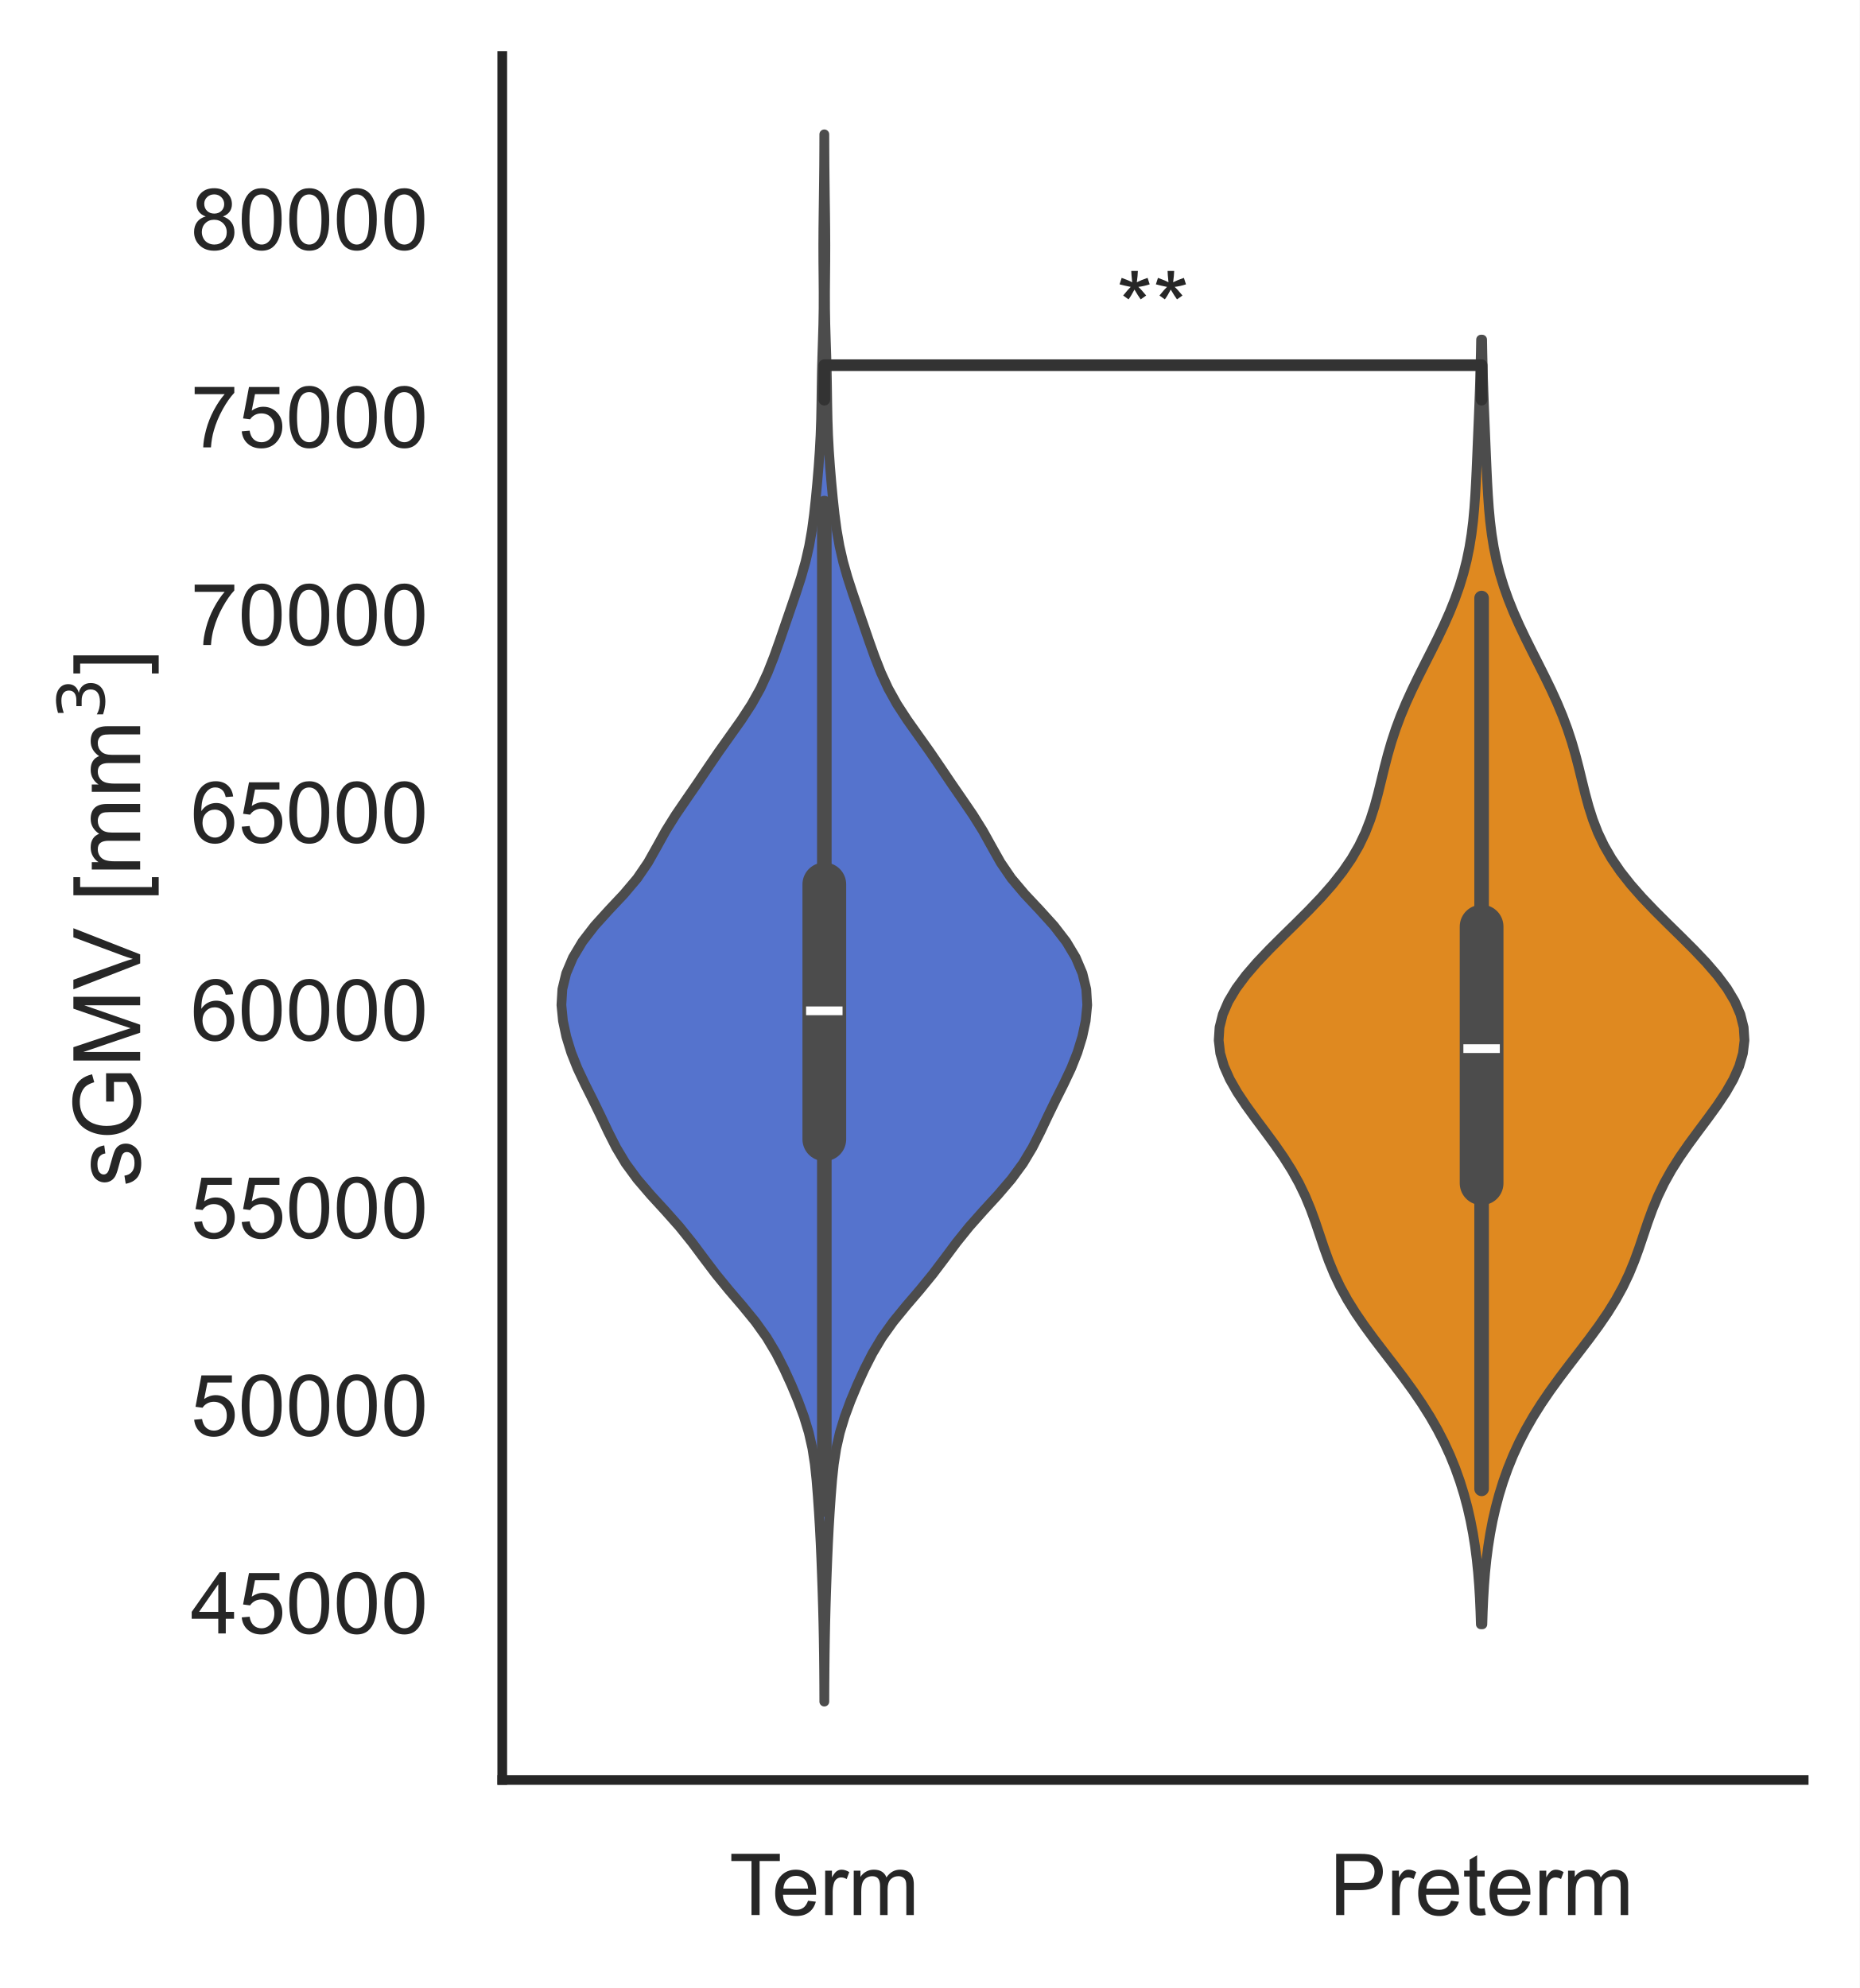
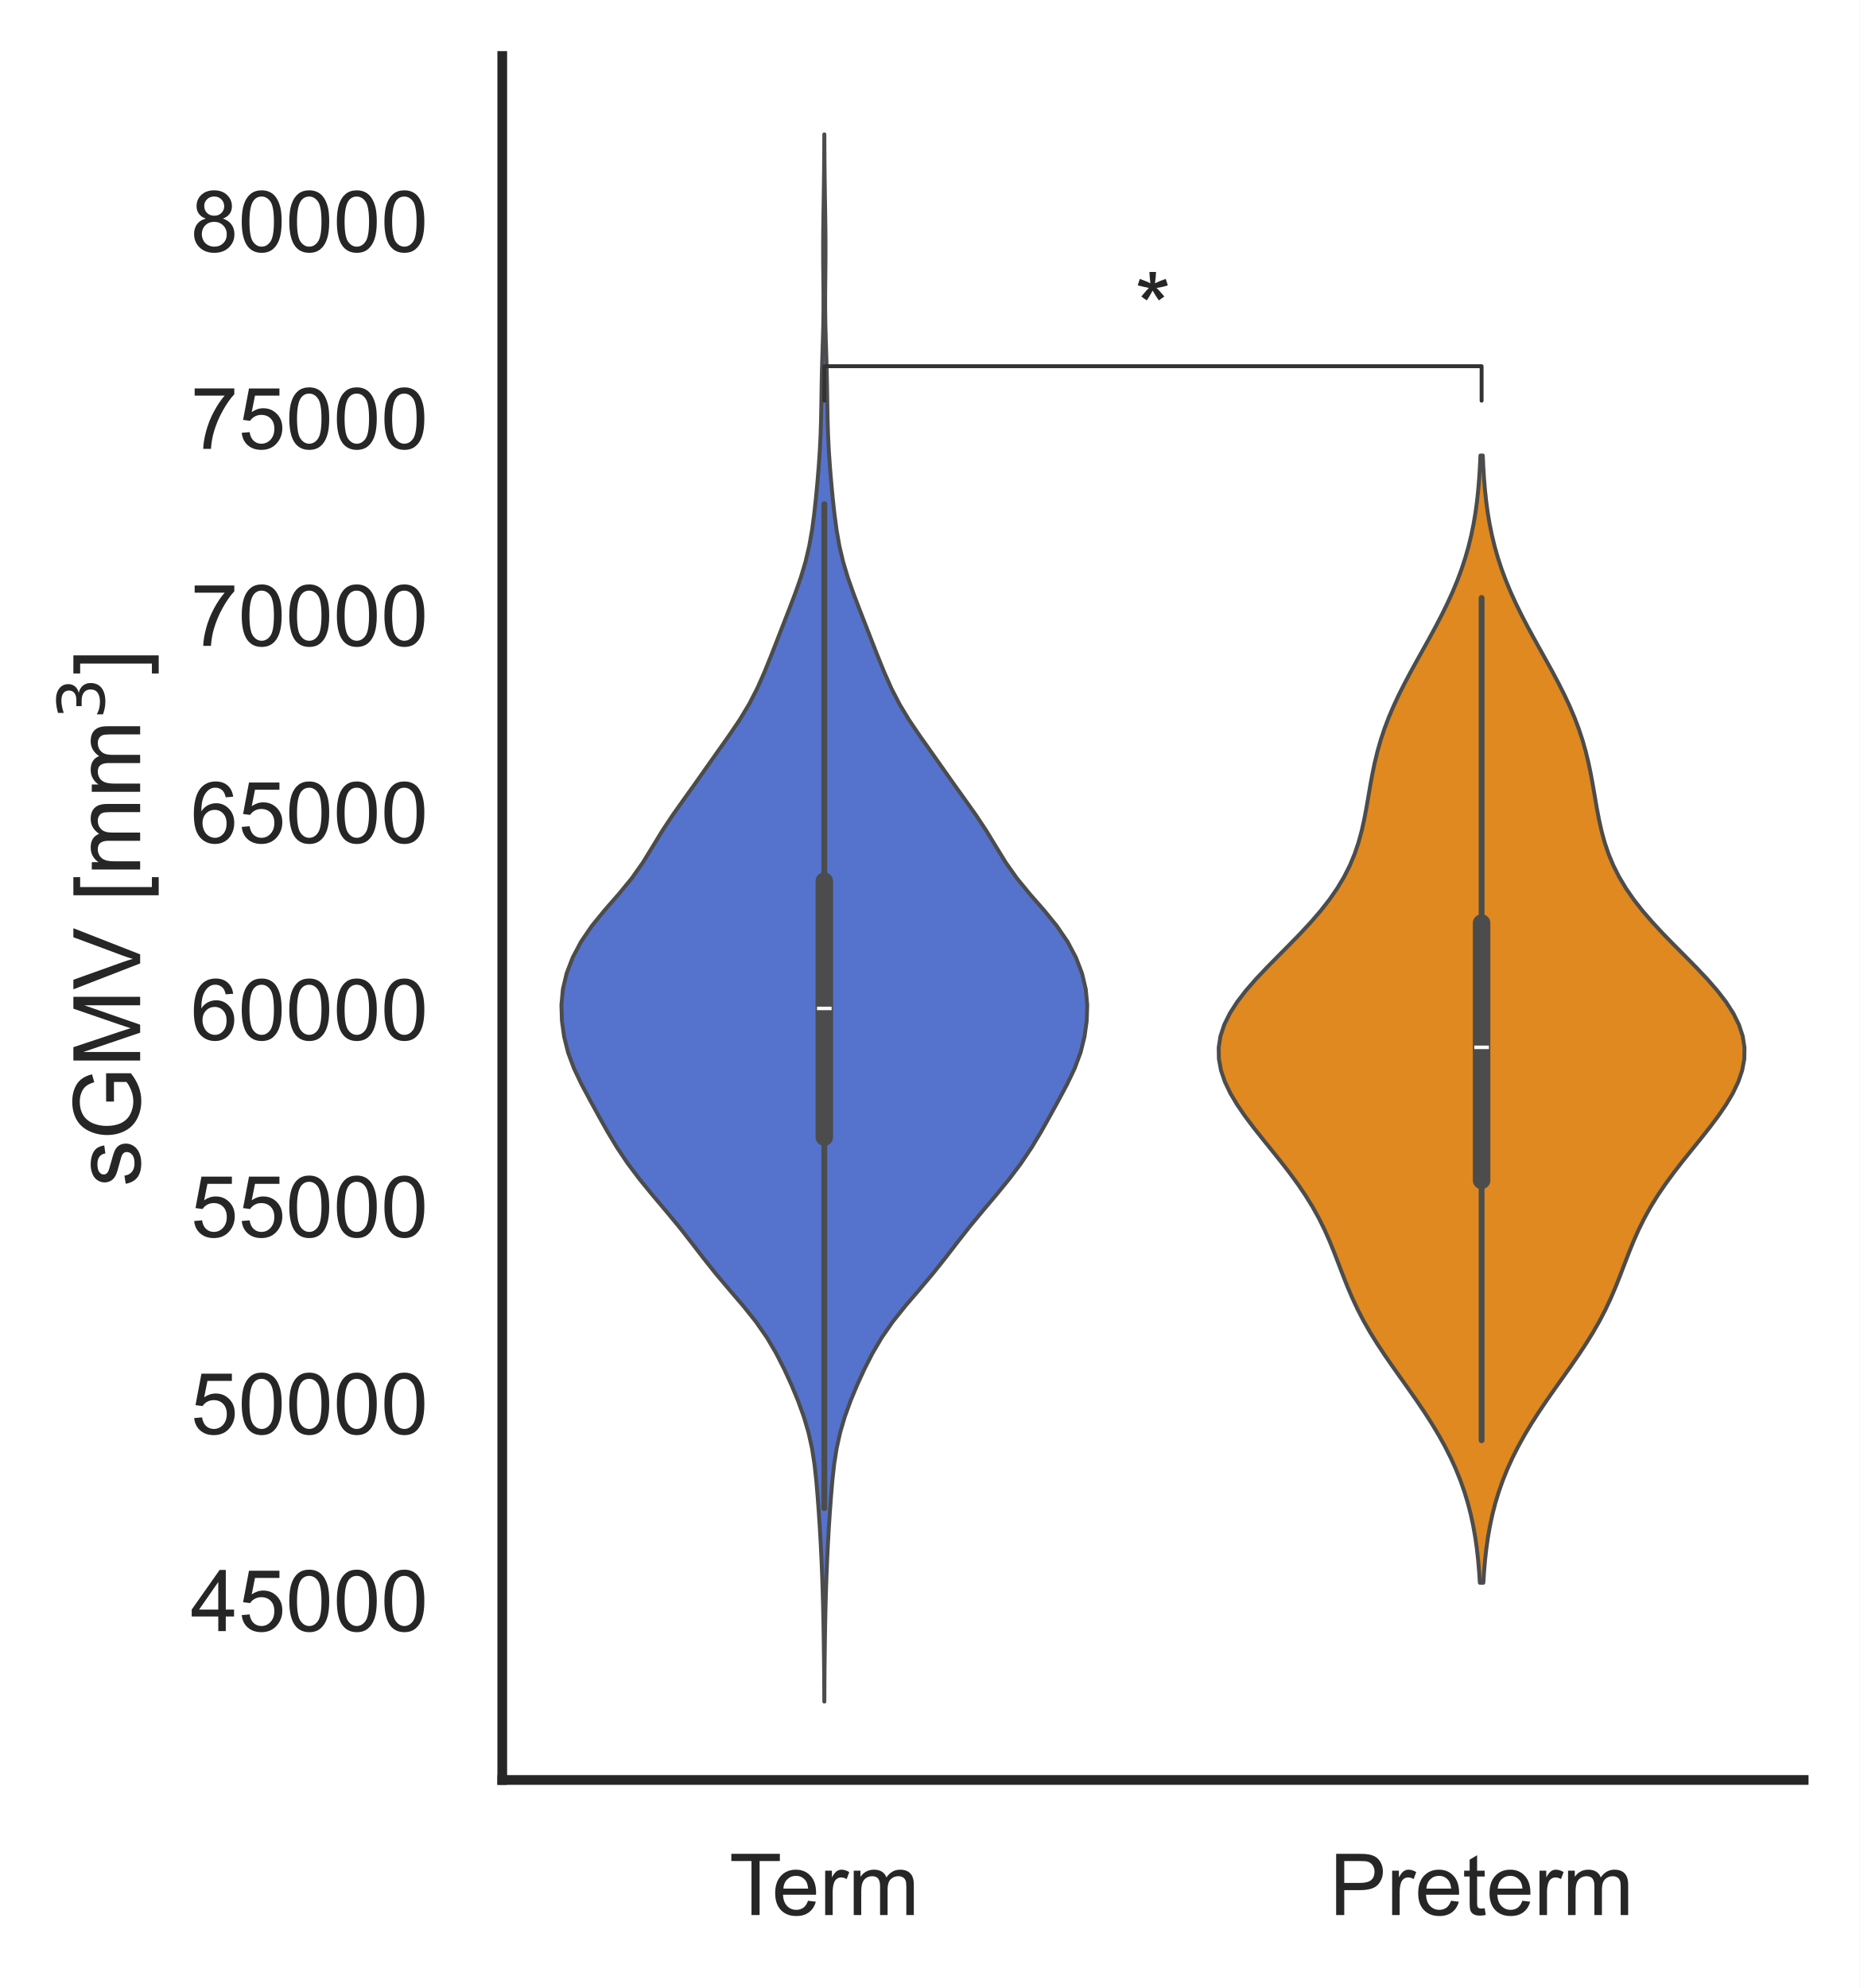
<svg xmlns="http://www.w3.org/2000/svg" xmlns:xlink="http://www.w3.org/1999/xlink" width="239.205pt" height="255.72pt" viewBox="0 0 239.205 255.72" version="1.1">
  <defs>
    <style type="text/css">*{stroke-linejoin: round; stroke-linecap: butt}</style>
  </defs>
  <g id="figure_1">
    <g id="patch_1">
      <path d="M 0 255.72  L 239.205 255.72  L 239.205 0  L 0 0  z " style="fill: #ffffff" />
    </g>
    <g id="axes_1">
      <g id="patch_2">
        <path d="M 64.605 228.96  L 232.005 228.96  L 232.005 7.2  L 64.605 7.2  z " style="fill: #ffffff" />
      </g>
      <g id="matplotlib.axis_1">
        <g id="xtick_1">
          <g id="text_1">
            <g style="fill: #262626" transform="translate(93.81383 246.3336) scale(0.11 -0.11)">
              <defs>
                <path id="ArialMT-54" d="M 1659 0  L 1659 4041  L 150 4041  L 150 4581  L 3781 4581  L 3781 4041  L 2266 4041  L 2266 0  L 1659 0  z " transform="scale(0.015625)" />
                <path id="ArialMT-65" d="M 2694 1069  L 3275 997  Q 3138 488 2766 206  Q 2394 -75 1816 -75  Q 1088 -75 661 373  Q 234 822 234 1631  Q 234 2469 665 2931  Q 1097 3394 1784 3394  Q 2450 3394 2872 2941  Q 3294 2488 3294 1666  Q 3294 1616 3291 1516  L 816 1516  Q 847 969 1125 678  Q 1403 388 1819 388  Q 2128 388 2347 550  Q 2566 713 2694 1069  z M 847 1978  L 2700 1978  Q 2663 2397 2488 2606  Q 2219 2931 1791 2931  Q 1403 2931 1139 2672  Q 875 2413 847 1978  z " transform="scale(0.015625)" />
                <path id="ArialMT-72" d="M 416 0  L 416 3319  L 922 3319  L 922 2816  Q 1116 3169 1280 3281  Q 1444 3394 1641 3394  Q 1925 3394 2219 3213  L 2025 2691  Q 1819 2813 1613 2813  Q 1428 2813 1281 2702  Q 1134 2591 1072 2394  Q 978 2094 978 1738  L 978 0  L 416 0  z " transform="scale(0.015625)" />
                <path id="ArialMT-6d" d="M 422 0  L 422 3319  L 925 3319  L 925 2853  Q 1081 3097 1340 3245  Q 1600 3394 1931 3394  Q 2300 3394 2536 3241  Q 2772 3088 2869 2813  Q 3263 3394 3894 3394  Q 4388 3394 4653 3120  Q 4919 2847 4919 2278  L 4919 0  L 4359 0  L 4359 2091  Q 4359 2428 4304 2576  Q 4250 2725 4106 2815  Q 3963 2906 3769 2906  Q 3419 2906 3187 2673  Q 2956 2441 2956 1928  L 2956 0  L 2394 0  L 2394 2156  Q 2394 2531 2256 2718  Q 2119 2906 1806 2906  Q 1569 2906 1367 2781  Q 1166 2656 1075 2415  Q 984 2175 984 1722  L 984 0  L 422 0  z " transform="scale(0.015625)" />
              </defs>
              <use xlink:href="#ArialMT-54" />
              <use xlink:href="#ArialMT-65" x="49.959" />
              <use xlink:href="#ArialMT-72" x="105.574" />
              <use xlink:href="#ArialMT-6d" x="138.875" />
            </g>
          </g>
        </g>
        <g id="xtick_2">
          <g id="text_2">
            <g style="fill: #262626" transform="translate(171.0202 246.3336) scale(0.11 -0.11)">
              <defs>
                <path id="ArialMT-50" d="M 494 0  L 494 4581  L 2222 4581  Q 2678 4581 2919 4538  Q 3256 4481 3484 4323  Q 3713 4166 3852 3881  Q 3991 3597 3991 3256  Q 3991 2672 3619 2267  Q 3247 1863 2275 1863  L 1100 1863  L 1100 0  L 494 0  z M 1100 2403  L 2284 2403  Q 2872 2403 3119 2622  Q 3366 2841 3366 3238  Q 3366 3525 3220 3729  Q 3075 3934 2838 4000  Q 2684 4041 2272 4041  L 1100 4041  L 1100 2403  z " transform="scale(0.015625)" />
                <path id="ArialMT-74" d="M 1650 503  L 1731 6  Q 1494 -44 1306 -44  Q 1000 -44 831 53  Q 663 150 594 308  Q 525 466 525 972  L 525 2881  L 113 2881  L 113 3319  L 525 3319  L 525 4141  L 1084 4478  L 1084 3319  L 1650 3319  L 1650 2881  L 1084 2881  L 1084 941  Q 1084 700 1114 631  Q 1144 563 1211 522  Q 1278 481 1403 481  Q 1497 481 1650 503  z " transform="scale(0.015625)" />
              </defs>
              <use xlink:href="#ArialMT-50" />
              <use xlink:href="#ArialMT-72" x="66.699" />
              <use xlink:href="#ArialMT-65" x="100" />
              <use xlink:href="#ArialMT-74" x="155.615" />
              <use xlink:href="#ArialMT-65" x="183.398" />
              <use xlink:href="#ArialMT-72" x="239.014" />
              <use xlink:href="#ArialMT-6d" x="272.314" />
            </g>
          </g>
        </g>
      </g>
      <g id="matplotlib.axis_2">
        <g id="ytick_1">
          <g id="text_3">
-             <g style="fill: #262626" transform="translate(24.52 210.1099) scale(0.11 -0.11)">
+             <g style="fill: #262626" transform="translate(24.52 209.8156) scale(0.11 -0.11)">
              <defs>
                <path id="ArialMT-34" d="M 2069 0  L 2069 1097  L 81 1097  L 81 1613  L 2172 4581  L 2631 4581  L 2631 1613  L 3250 1613  L 3250 1097  L 2631 1097  L 2631 0  L 2069 0  z M 2069 1613  L 2069 3678  L 634 1613  L 2069 1613  z " transform="scale(0.015625)" />
                <path id="ArialMT-35" d="M 266 1200  L 856 1250  Q 922 819 1161 601  Q 1400 384 1738 384  Q 2144 384 2425 690  Q 2706 997 2706 1503  Q 2706 1984 2436 2262  Q 2166 2541 1728 2541  Q 1456 2541 1237 2417  Q 1019 2294 894 2097  L 366 2166  L 809 4519  L 3088 4519  L 3088 3981  L 1259 3981  L 1013 2750  Q 1425 3038 1878 3038  Q 2478 3038 2890 2622  Q 3303 2206 3303 1553  Q 3303 931 2941 478  Q 2500 -78 1738 -78  Q 1113 -78 717 272  Q 322 622 266 1200  z " transform="scale(0.015625)" />
                <path id="ArialMT-30" d="M 266 2259  Q 266 3072 433 3567  Q 600 4063 929 4331  Q 1259 4600 1759 4600  Q 2128 4600 2406 4451  Q 2684 4303 2865 4023  Q 3047 3744 3150 3342  Q 3253 2941 3253 2259  Q 3253 1453 3087 958  Q 2922 463 2592 192  Q 2263 -78 1759 -78  Q 1097 -78 719 397  Q 266 969 266 2259  z M 844 2259  Q 844 1131 1108 757  Q 1372 384 1759 384  Q 2147 384 2411 759  Q 2675 1134 2675 2259  Q 2675 3391 2411 3762  Q 2147 4134 1753 4134  Q 1366 4134 1134 3806  Q 844 3388 844 2259  z " transform="scale(0.015625)" />
              </defs>
              <use xlink:href="#ArialMT-34" />
              <use xlink:href="#ArialMT-35" x="55.615" />
              <use xlink:href="#ArialMT-30" x="111.23" />
              <use xlink:href="#ArialMT-30" x="166.846" />
              <use xlink:href="#ArialMT-30" x="222.461" />
            </g>
          </g>
        </g>
        <g id="ytick_2">
          <g id="text_4">
-             <g style="fill: #262626" transform="translate(24.52 184.6823) scale(0.11 -0.11)">
+             <g style="fill: #262626" transform="translate(24.52 184.4688) scale(0.11 -0.11)">
              <use xlink:href="#ArialMT-35" />
              <use xlink:href="#ArialMT-30" x="55.615" />
              <use xlink:href="#ArialMT-30" x="111.23" />
              <use xlink:href="#ArialMT-30" x="166.846" />
              <use xlink:href="#ArialMT-30" x="222.461" />
            </g>
          </g>
        </g>
        <g id="ytick_3">
          <g id="text_5">
-             <g style="fill: #262626" transform="translate(24.52 159.2547) scale(0.11 -0.11)">
+             <g style="fill: #262626" transform="translate(24.52 159.1219) scale(0.11 -0.11)">
              <use xlink:href="#ArialMT-35" />
              <use xlink:href="#ArialMT-35" x="55.615" />
              <use xlink:href="#ArialMT-30" x="111.23" />
              <use xlink:href="#ArialMT-30" x="166.846" />
              <use xlink:href="#ArialMT-30" x="222.461" />
            </g>
          </g>
        </g>
        <g id="ytick_4">
          <g id="text_6">
-             <g style="fill: #262626" transform="translate(24.52 133.8271) scale(0.11 -0.11)">
+             <g style="fill: #262626" transform="translate(24.52 133.7751) scale(0.11 -0.11)">
              <defs>
                <path id="ArialMT-36" d="M 3184 3459  L 2625 3416  Q 2550 3747 2413 3897  Q 2184 4138 1850 4138  Q 1581 4138 1378 3988  Q 1113 3794 959 3422  Q 806 3050 800 2363  Q 1003 2672 1297 2822  Q 1591 2972 1913 2972  Q 2475 2972 2870 2558  Q 3266 2144 3266 1488  Q 3266 1056 3080 686  Q 2894 316 2569 119  Q 2244 -78 1831 -78  Q 1128 -78 684 439  Q 241 956 241 2144  Q 241 3472 731 4075  Q 1159 4600 1884 4600  Q 2425 4600 2770 4297  Q 3116 3994 3184 3459  z M 888 1484  Q 888 1194 1011 928  Q 1134 663 1356 523  Q 1578 384 1822 384  Q 2178 384 2434 671  Q 2691 959 2691 1453  Q 2691 1928 2437 2201  Q 2184 2475 1800 2475  Q 1419 2475 1153 2201  Q 888 1928 888 1484  z " transform="scale(0.015625)" />
              </defs>
              <use xlink:href="#ArialMT-36" />
              <use xlink:href="#ArialMT-30" x="55.615" />
              <use xlink:href="#ArialMT-30" x="111.23" />
              <use xlink:href="#ArialMT-30" x="166.846" />
              <use xlink:href="#ArialMT-30" x="222.461" />
            </g>
          </g>
        </g>
        <g id="ytick_5">
          <g id="text_7">
-             <g style="fill: #262626" transform="translate(24.52 108.3995) scale(0.11 -0.11)">
+             <g style="fill: #262626" transform="translate(24.52 108.4283) scale(0.11 -0.11)">
              <use xlink:href="#ArialMT-36" />
              <use xlink:href="#ArialMT-35" x="55.615" />
              <use xlink:href="#ArialMT-30" x="111.23" />
              <use xlink:href="#ArialMT-30" x="166.846" />
              <use xlink:href="#ArialMT-30" x="222.461" />
            </g>
          </g>
        </g>
        <g id="ytick_6">
          <g id="text_8">
-             <g style="fill: #262626" transform="translate(24.52 82.97186) scale(0.11 -0.11)">
+             <g style="fill: #262626" transform="translate(24.52 83.08143) scale(0.11 -0.11)">
              <defs>
                <path id="ArialMT-37" d="M 303 3981  L 303 4522  L 3269 4522  L 3269 4084  Q 2831 3619 2401 2847  Q 1972 2075 1738 1259  Q 1569 684 1522 0  L 944 0  Q 953 541 1156 1306  Q 1359 2072 1739 2783  Q 2119 3494 2547 3981  L 303 3981  z " transform="scale(0.015625)" />
              </defs>
              <use xlink:href="#ArialMT-37" />
              <use xlink:href="#ArialMT-30" x="55.615" />
              <use xlink:href="#ArialMT-30" x="111.23" />
              <use xlink:href="#ArialMT-30" x="166.846" />
              <use xlink:href="#ArialMT-30" x="222.461" />
            </g>
          </g>
        </g>
        <g id="ytick_7">
          <g id="text_9">
-             <g style="fill: #262626" transform="translate(24.52 57.54425) scale(0.11 -0.11)">
+             <g style="fill: #262626" transform="translate(24.52 57.7346) scale(0.11 -0.11)">
              <use xlink:href="#ArialMT-37" />
              <use xlink:href="#ArialMT-35" x="55.615" />
              <use xlink:href="#ArialMT-30" x="111.23" />
              <use xlink:href="#ArialMT-30" x="166.846" />
              <use xlink:href="#ArialMT-30" x="222.461" />
            </g>
          </g>
        </g>
        <g id="ytick_8">
          <g id="text_10">
-             <g style="fill: #262626" transform="translate(24.52 32.11663) scale(0.11 -0.11)">
+             <g style="fill: #262626" transform="translate(24.52 32.38776) scale(0.11 -0.11)">
              <defs>
                <path id="ArialMT-38" d="M 1131 2484  Q 781 2613 612 2850  Q 444 3088 444 3419  Q 444 3919 803 4259  Q 1163 4600 1759 4600  Q 2359 4600 2725 4251  Q 3091 3903 3091 3403  Q 3091 3084 2923 2848  Q 2756 2613 2416 2484  Q 2838 2347 3058 2040  Q 3278 1734 3278 1309  Q 3278 722 2862 322  Q 2447 -78 1769 -78  Q 1091 -78 675 323  Q 259 725 259 1325  Q 259 1772 486 2073  Q 713 2375 1131 2484  z M 1019 3438  Q 1019 3113 1228 2906  Q 1438 2700 1772 2700  Q 2097 2700 2305 2904  Q 2513 3109 2513 3406  Q 2513 3716 2298 3927  Q 2084 4138 1766 4138  Q 1444 4138 1231 3931  Q 1019 3725 1019 3438  z M 838 1322  Q 838 1081 952 856  Q 1066 631 1291 507  Q 1516 384 1775 384  Q 2178 384 2440 643  Q 2703 903 2703 1303  Q 2703 1709 2433 1975  Q 2163 2241 1756 2241  Q 1359 2241 1098 1978  Q 838 1716 838 1322  z " transform="scale(0.015625)" />
              </defs>
              <use xlink:href="#ArialMT-38" />
              <use xlink:href="#ArialMT-30" x="55.615" />
              <use xlink:href="#ArialMT-30" x="111.23" />
              <use xlink:href="#ArialMT-30" x="166.846" />
              <use xlink:href="#ArialMT-30" x="222.461" />
            </g>
          </g>
        </g>
        <g id="text_11">
          <g style="fill: #262626" transform="translate(18.12 152.64) rotate(-90) scale(0.12 -0.12)">
            <defs>
              <path id="ArialMT-73" d="M 197 991  L 753 1078  Q 800 744 1014 566  Q 1228 388 1613 388  Q 2000 388 2187 545  Q 2375 703 2375 916  Q 2375 1106 2209 1216  Q 2094 1291 1634 1406  Q 1016 1563 777 1677  Q 538 1791 414 1992  Q 291 2194 291 2438  Q 291 2659 392 2848  Q 494 3038 669 3163  Q 800 3259 1026 3326  Q 1253 3394 1513 3394  Q 1903 3394 2198 3281  Q 2494 3169 2634 2976  Q 2775 2784 2828 2463  L 2278 2388  Q 2241 2644 2061 2787  Q 1881 2931 1553 2931  Q 1166 2931 1000 2803  Q 834 2675 834 2503  Q 834 2394 903 2306  Q 972 2216 1119 2156  Q 1203 2125 1616 2013  Q 2213 1853 2448 1751  Q 2684 1650 2818 1456  Q 2953 1263 2953 975  Q 2953 694 2789 445  Q 2625 197 2315 61  Q 2006 -75 1616 -75  Q 969 -75 630 194  Q 291 463 197 991  z " transform="scale(0.015625)" />
              <path id="ArialMT-47" d="M 2638 1797  L 2638 2334  L 4578 2338  L 4578 638  Q 4131 281 3656 101  Q 3181 -78 2681 -78  Q 2006 -78 1454 211  Q 903 500 622 1047  Q 341 1594 341 2269  Q 341 2938 620 3517  Q 900 4097 1425 4378  Q 1950 4659 2634 4659  Q 3131 4659 3532 4498  Q 3934 4338 4162 4050  Q 4391 3763 4509 3300  L 3963 3150  Q 3859 3500 3706 3700  Q 3553 3900 3268 4020  Q 2984 4141 2638 4141  Q 2222 4141 1919 4014  Q 1616 3888 1430 3681  Q 1244 3475 1141 3228  Q 966 2803 966 2306  Q 966 1694 1177 1281  Q 1388 869 1791 669  Q 2194 469 2647 469  Q 3041 469 3416 620  Q 3791 772 3984 944  L 3984 1797  L 2638 1797  z " transform="scale(0.015625)" />
              <path id="ArialMT-4d" d="M 475 0  L 475 4581  L 1388 4581  L 2472 1338  Q 2622 884 2691 659  Q 2769 909 2934 1394  L 4031 4581  L 4847 4581  L 4847 0  L 4263 0  L 4263 3834  L 2931 0  L 2384 0  L 1059 3900  L 1059 0  L 475 0  z " transform="scale(0.015625)" />
              <path id="ArialMT-56" d="M 1803 0  L 28 4581  L 684 4581  L 1875 1253  Q 2019 853 2116 503  Q 2222 878 2363 1253  L 3600 4581  L 4219 4581  L 2425 0  L 1803 0  z " transform="scale(0.015625)" />
              <path id="ArialMT-20" transform="scale(0.015625)" />
              <path id="ArialMT-5b" d="M 434 -1272  L 434 4581  L 1675 4581  L 1675 4116  L 997 4116  L 997 -806  L 1675 -806  L 1675 -1272  L 434 -1272  z " transform="scale(0.015625)" />
              <path id="DejaVuSans-33" d="M 2597 2516  Q 3050 2419 3304 2112  Q 3559 1806 3559 1356  Q 3559 666 3084 287  Q 2609 -91 1734 -91  Q 1441 -91 1130 -33  Q 819 25 488 141  L 488 750  Q 750 597 1062 519  Q 1375 441 1716 441  Q 2309 441 2620 675  Q 2931 909 2931 1356  Q 2931 1769 2642 2001  Q 2353 2234 1838 2234  L 1294 2234  L 1294 2753  L 1863 2753  Q 2328 2753 2575 2939  Q 2822 3125 2822 3475  Q 2822 3834 2567 4026  Q 2313 4219 1838 4219  Q 1578 4219 1281 4162  Q 984 4106 628 3988  L 628 4550  Q 988 4650 1302 4700  Q 1616 4750 1894 4750  Q 2613 4750 3031 4423  Q 3450 4097 3450 3541  Q 3450 3153 3228 2886  Q 3006 2619 2597 2516  z " transform="scale(0.015625)" />
              <path id="ArialMT-5d" d="M 1363 -1272  L 122 -1272  L 122 -806  L 800 -806  L 800 4116  L 122 4116  L 122 4581  L 1363 4581  L 1363 -1272  z " transform="scale(0.015625)" />
            </defs>
            <use xlink:href="#ArialMT-73" transform="translate(0 0.765625)" />
            <use xlink:href="#ArialMT-47" transform="translate(50 0.765625)" />
            <use xlink:href="#ArialMT-4d" transform="translate(127.7832 0.765625)" />
            <use xlink:href="#ArialMT-56" transform="translate(211.084 0.765625)" />
            <use xlink:href="#ArialMT-20" transform="translate(277.7832 0.765625)" />
            <use xlink:href="#ArialMT-5b" transform="translate(305.5664 0.765625)" />
            <use xlink:href="#ArialMT-6d" transform="translate(333.3496 0.765625)" />
            <use xlink:href="#ArialMT-6d" transform="translate(416.6504 0.765625)" />
            <use xlink:href="#DejaVuSans-33" transform="translate(500.9082 39.04688) scale(0.7)" />
            <use xlink:href="#ArialMT-5d" transform="translate(548.1787 0.765625)" />
          </g>
        </g>
      </g>
      <g id="PolyCollection_1">
        <defs>
-           <path id="m0c4885c5ec" d="M 106.038 -36.84  L 106.027 -36.84  L 106.02 -38.876  L 106.005 -40.913  L 105.983 -42.949  L 105.952 -44.985  L 105.911 -47.022  L 105.858 -49.058  L 105.795 -51.094  L 105.723 -53.131  L 105.645 -55.167  L 105.556 -57.203  L 105.451 -59.24  L 105.327 -61.276  L 105.187 -63.313  L 105.024 -65.349  L 104.808 -67.385  L 104.491 -69.422  L 104.029 -71.458  L 103.409 -73.494  L 102.655 -75.531  L 101.805 -77.567  L 100.875 -79.603  L 99.837 -81.64  L 98.62 -83.676  L 97.164 -85.713  L 95.498 -87.749  L 93.754 -89.785  L 92.089 -91.822  L 90.548 -93.858  L 89.029 -95.894  L 87.389 -97.931  L 85.581 -99.967  L 83.714 -102.003  L 81.969 -104.04  L 80.476 -106.076  L 79.255 -108.113  L 78.224 -110.149  L 77.262 -112.185  L 76.27 -114.222  L 75.248 -116.258  L 74.285 -118.294  L 73.475 -120.331  L 72.849 -122.367  L 72.413 -124.403  L 72.214 -126.44  L 72.336 -128.476  L 72.83 -130.513  L 73.692 -132.549  L 74.912 -134.585  L 76.482 -136.622  L 78.326 -138.658  L 80.24 -140.694  L 81.962 -142.731  L 83.353 -144.767  L 84.5 -146.803  L 85.629 -148.84  L 86.899 -150.876  L 88.29 -152.913  L 89.694 -154.949  L 91.067 -156.985  L 92.458 -159.022  L 93.904 -161.058  L 95.349 -163.094  L 96.678 -165.131  L 97.812 -167.167  L 98.752 -169.203  L 99.553 -171.24  L 100.28 -173.276  L 100.98 -175.313  L 101.679 -177.349  L 102.376 -179.385  L 103.037 -181.422  L 103.616 -183.458  L 104.082 -185.494  L 104.438 -187.531  L 104.709 -189.567  L 104.931 -191.603  L 105.123 -193.64  L 105.294 -195.676  L 105.437 -197.713  L 105.545 -199.749  L 105.615 -201.785  L 105.655 -203.822  L 105.683 -205.858  L 105.719 -207.894  L 105.773 -209.931  L 105.839 -211.967  L 105.9 -214.003  L 105.935 -216.04  L 105.939 -218.076  L 105.923 -220.113  L 105.903 -222.149  L 105.897 -224.185  L 105.908 -226.222  L 105.932 -228.258  L 105.96 -230.294  L 105.986 -232.331  L 106.007 -234.367  L 106.02 -236.403  L 106.027 -238.44  L 106.037 -238.44  L 106.037 -238.44  L 106.045 -236.403  L 106.058 -234.367  L 106.079 -232.331  L 106.104 -230.294  L 106.133 -228.258  L 106.156 -226.222  L 106.168 -224.185  L 106.162 -222.149  L 106.142 -220.113  L 106.125 -218.076  L 106.13 -216.04  L 106.165 -214.003  L 106.226 -211.967  L 106.292 -209.931  L 106.346 -207.894  L 106.381 -205.858  L 106.41 -203.822  L 106.45 -201.785  L 106.52 -199.749  L 106.628 -197.713  L 106.771 -195.676  L 106.941 -193.64  L 107.134 -191.603  L 107.355 -189.567  L 107.627 -187.531  L 107.983 -185.494  L 108.449 -183.458  L 109.028 -181.422  L 109.689 -179.385  L 110.386 -177.349  L 111.085 -175.313  L 111.785 -173.276  L 112.512 -171.24  L 113.313 -169.203  L 114.252 -167.167  L 115.386 -165.131  L 116.716 -163.094  L 118.161 -161.058  L 119.607 -159.022  L 120.998 -156.985  L 122.371 -154.949  L 123.774 -152.913  L 125.165 -150.876  L 126.436 -148.84  L 127.565 -146.803  L 128.712 -144.767  L 130.103 -142.731  L 131.825 -140.694  L 133.739 -138.658  L 135.583 -136.622  L 137.153 -134.585  L 138.373 -132.549  L 139.235 -130.513  L 139.729 -128.476  L 139.851 -126.44  L 139.652 -124.403  L 139.216 -122.367  L 138.59 -120.331  L 137.78 -118.294  L 136.817 -116.258  L 135.795 -114.222  L 134.803 -112.185  L 133.84 -110.149  L 132.81 -108.113  L 131.589 -106.076  L 130.096 -104.04  L 128.351 -102.003  L 126.484 -99.967  L 124.676 -97.931  L 123.035 -95.894  L 121.517 -93.858  L 119.976 -91.822  L 118.311 -89.785  L 116.567 -87.749  L 114.901 -85.713  L 113.445 -83.676  L 112.227 -81.64  L 111.189 -79.603  L 110.26 -77.567  L 109.41 -75.531  L 108.656 -73.494  L 108.036 -71.458  L 107.574 -69.422  L 107.257 -67.385  L 107.041 -65.349  L 106.878 -63.313  L 106.738 -61.276  L 106.614 -59.24  L 106.509 -57.203  L 106.42 -55.167  L 106.342 -53.131  L 106.27 -51.094  L 106.207 -49.058  L 106.154 -47.022  L 106.113 -44.985  L 106.082 -42.949  L 106.06 -40.913  L 106.045 -38.876  L 106.038 -36.84  z " style="stroke: #4c4c4c; stroke-width: 1.25" />
+           <path id="m1238c6b22d" d="M 106.038 -36.84  L 106.027 -36.84  L 106.018 -38.876  L 106.004 -40.913  L 105.982 -42.949  L 105.953 -44.985  L 105.918 -47.022  L 105.874 -49.058  L 105.819 -51.094  L 105.749 -53.131  L 105.665 -55.167  L 105.565 -57.203  L 105.448 -59.24  L 105.314 -61.276  L 105.164 -63.313  L 104.99 -65.349  L 104.766 -67.385  L 104.448 -69.422  L 103.996 -71.458  L 103.394 -73.494  L 102.655 -75.531  L 101.81 -77.567  L 100.876 -79.603  L 99.839 -81.64  L 98.641 -83.676  L 97.225 -85.713  L 95.595 -87.749  L 93.849 -89.785  L 92.128 -91.822  L 90.504 -93.858  L 88.938 -95.894  L 87.336 -97.931  L 85.651 -99.967  L 83.93 -102.003  L 82.265 -104.04  L 80.734 -106.076  L 79.366 -108.113  L 78.142 -110.149  L 77.001 -112.185  L 75.885 -114.222  L 74.799 -116.258  L 73.828 -118.294  L 73.071 -120.331  L 72.563 -122.367  L 72.28 -124.403  L 72.214 -126.44  L 72.403 -128.476  L 72.885 -130.513  L 73.665 -132.549  L 74.743 -134.585  L 76.132 -136.622  L 77.795 -138.658  L 79.577 -140.694  L 81.254 -142.731  L 82.692 -144.767  L 83.943 -146.803  L 85.182 -148.84  L 86.531 -150.876  L 87.976 -152.913  L 89.433 -154.949  L 90.866 -156.985  L 92.302 -159.022  L 93.743 -161.058  L 95.123 -163.094  L 96.354 -165.131  L 97.403 -167.167  L 98.306 -169.203  L 99.131 -171.24  L 99.927 -173.276  L 100.719 -175.313  L 101.512 -177.349  L 102.287 -179.385  L 103.004 -181.422  L 103.615 -183.458  L 104.094 -185.494  L 104.453 -187.531  L 104.726 -189.567  L 104.948 -191.603  L 105.141 -193.64  L 105.31 -195.676  L 105.449 -197.713  L 105.55 -199.749  L 105.613 -201.785  L 105.649 -203.822  L 105.678 -205.858  L 105.718 -207.894  L 105.777 -209.931  L 105.842 -211.967  L 105.897 -214.003  L 105.924 -216.04  L 105.922 -218.076  L 105.901 -220.113  L 105.881 -222.149  L 105.876 -224.185  L 105.891 -226.222  L 105.919 -228.258  L 105.951 -230.294  L 105.98 -232.331  L 106.003 -234.367  L 106.018 -236.403  L 106.027 -238.44  L 106.038 -238.44  L 106.038 -238.44  L 106.047 -236.403  L 106.062 -234.367  L 106.085 -232.331  L 106.114 -230.294  L 106.146 -228.258  L 106.174 -226.222  L 106.189 -224.185  L 106.184 -222.149  L 106.164 -220.113  L 106.143 -218.076  L 106.141 -216.04  L 106.168 -214.003  L 106.223 -211.967  L 106.288 -209.931  L 106.346 -207.894  L 106.387 -205.858  L 106.416 -203.822  L 106.452 -201.785  L 106.515 -199.749  L 106.616 -197.713  L 106.755 -195.676  L 106.924 -193.64  L 107.117 -191.603  L 107.339 -189.567  L 107.612 -187.531  L 107.971 -185.494  L 108.45 -183.458  L 109.061 -181.422  L 109.778 -179.385  L 110.553 -177.349  L 111.345 -175.313  L 112.137 -173.276  L 112.934 -171.24  L 113.759 -169.203  L 114.662 -167.167  L 115.711 -165.131  L 116.942 -163.094  L 118.322 -161.058  L 119.763 -159.022  L 121.198 -156.985  L 122.632 -154.949  L 124.089 -152.913  L 125.534 -150.876  L 126.883 -148.84  L 128.122 -146.803  L 129.373 -144.767  L 130.811 -142.731  L 132.488 -140.694  L 134.27 -138.658  L 135.933 -136.622  L 137.322 -134.585  L 138.4 -132.549  L 139.18 -130.513  L 139.662 -128.476  L 139.851 -126.44  L 139.784 -124.403  L 139.501 -122.367  L 138.993 -120.331  L 138.237 -118.294  L 137.266 -116.258  L 136.18 -114.222  L 135.064 -112.185  L 133.923 -110.149  L 132.699 -108.113  L 131.331 -106.076  L 129.8 -104.04  L 128.135 -102.003  L 126.414 -99.967  L 124.729 -97.931  L 123.127 -95.894  L 121.561 -93.858  L 119.937 -91.822  L 118.216 -89.785  L 116.47 -87.749  L 114.84 -85.713  L 113.424 -83.676  L 112.226 -81.64  L 111.188 -79.603  L 110.255 -77.567  L 109.41 -75.531  L 108.671 -73.494  L 108.069 -71.458  L 107.617 -69.422  L 107.299 -67.385  L 107.075 -65.349  L 106.901 -63.313  L 106.751 -61.276  L 106.617 -59.24  L 106.5 -57.203  L 106.4 -55.167  L 106.316 -53.131  L 106.246 -51.094  L 106.19 -49.058  L 106.147 -47.022  L 106.112 -44.985  L 106.083 -42.949  L 106.061 -40.913  L 106.047 -38.876  L 106.038 -36.84  z " style="stroke: #4c4c4c; stroke-width: 0.5" />
        </defs>
-         <g clip-path="url(#pd0b5db0d4a)">
-           <use xlink:href="#m0c4885c5ec" x="0" y="255.72" style="fill: #5573cd; stroke: #4c4c4c; stroke-width: 1.25" />
+         <g clip-path="url(#p9f8255b523)">
+           <use xlink:href="#m1238c6b22d" x="0" y="255.72" style="fill: #5573cd; stroke: #4c4c4c; stroke-width: 0.5" />
        </g>
      </g>
      <g id="PolyCollection_2">
        <defs>
-           <path id="ma4895fcd48" d="M 190.677 -46.78  L 190.479 -46.78  L 190.426 -48.45  L 190.353 -50.119  L 190.253 -51.788  L 190.12 -53.457  L 189.949 -55.127  L 189.734 -56.796  L 189.469 -58.465  L 189.148 -60.135  L 188.768 -61.804  L 188.322 -63.473  L 187.805 -65.142  L 187.211 -66.812  L 186.535 -68.481  L 185.769 -70.15  L 184.91 -71.819  L 183.954 -73.489  L 182.903 -75.158  L 181.765 -76.827  L 180.553 -78.496  L 179.29 -80.166  L 178.004 -81.835  L 176.731 -83.504  L 175.506 -85.174  L 174.361 -86.843  L 173.322 -88.512  L 172.405 -90.181  L 171.609 -91.851  L 170.923 -93.52  L 170.317 -95.189  L 169.755 -96.858  L 169.192 -98.528  L 168.584 -100.197  L 167.892 -101.866  L 167.087 -103.535  L 166.155 -105.205  L 165.1 -106.874  L 163.94 -108.543  L 162.712 -110.212  L 161.465 -111.882  L 160.254 -113.551  L 159.143 -115.22  L 158.189 -116.89  L 157.446 -118.559  L 156.959 -120.228  L 156.76 -121.897  L 156.867 -123.567  L 157.286 -125.236  L 158.007 -126.905  L 159.006 -128.574  L 160.248 -130.244  L 161.688 -131.913  L 163.274 -133.582  L 164.947 -135.251  L 166.65 -136.921  L 168.324 -138.59  L 169.918 -140.259  L 171.39 -141.928  L 172.707 -143.598  L 173.85 -145.267  L 174.815 -146.936  L 175.612 -148.606  L 176.261 -150.275  L 176.795 -151.944  L 177.249 -153.613  L 177.661 -155.283  L 178.068 -156.952  L 178.501 -158.621  L 178.984 -160.29  L 179.535 -161.96  L 180.159 -163.629  L 180.856 -165.298  L 181.617 -166.967  L 182.426 -168.637  L 183.265 -170.306  L 184.11 -171.975  L 184.941 -173.644  L 185.735 -175.314  L 186.476 -176.983  L 187.147 -178.652  L 187.739 -180.322  L 188.247 -181.991  L 188.67 -183.66  L 189.011 -185.329  L 189.279 -186.999  L 189.484 -188.668  L 189.638 -190.337  L 189.756 -192.006  L 189.849 -193.676  L 189.928 -195.345  L 190 -197.014  L 190.07 -198.683  L 190.14 -200.353  L 190.209 -202.022  L 190.276 -203.691  L 190.338 -205.361  L 190.394 -207.03  L 190.441 -208.699  L 190.48 -210.368  L 190.51 -212.038  L 190.646 -212.038  L 190.646 -212.038  L 190.676 -210.368  L 190.715 -208.699  L 190.762 -207.03  L 190.818 -205.361  L 190.88 -203.691  L 190.947 -202.022  L 191.016 -200.353  L 191.086 -198.683  L 191.156 -197.014  L 191.228 -195.345  L 191.307 -193.676  L 191.4 -192.006  L 191.517 -190.337  L 191.672 -188.668  L 191.877 -186.999  L 192.145 -185.329  L 192.486 -183.66  L 192.909 -181.991  L 193.417 -180.322  L 194.009 -178.652  L 194.68 -176.983  L 195.42 -175.314  L 196.215 -173.644  L 197.045 -171.975  L 197.891 -170.306  L 198.729 -168.637  L 199.539 -166.967  L 200.3 -165.298  L 200.997 -163.629  L 201.621 -161.96  L 202.171 -160.29  L 202.655 -158.621  L 203.088 -156.952  L 203.494 -155.283  L 203.907 -153.613  L 204.361 -151.944  L 204.894 -150.275  L 205.544 -148.606  L 206.341 -146.936  L 207.306 -145.267  L 208.449 -143.598  L 209.766 -141.928  L 211.237 -140.259  L 212.832 -138.59  L 214.506 -136.921  L 216.209 -135.251  L 217.882 -133.582  L 219.467 -131.913  L 220.908 -130.244  L 222.15 -128.574  L 223.149 -126.905  L 223.869 -125.236  L 224.288 -123.567  L 224.396 -121.897  L 224.197 -120.228  L 223.71 -118.559  L 222.967 -116.89  L 222.013 -115.22  L 220.901 -113.551  L 219.691 -111.882  L 218.444 -110.212  L 217.216 -108.543  L 216.056 -106.874  L 215 -105.205  L 214.069 -103.535  L 213.264 -101.866  L 212.572 -100.197  L 211.964 -98.528  L 211.401 -96.858  L 210.839 -95.189  L 210.233 -93.52  L 209.546 -91.851  L 208.751 -90.181  L 207.834 -88.512  L 206.795 -86.843  L 205.65 -85.174  L 204.425 -83.504  L 203.151 -81.835  L 201.866 -80.166  L 200.603 -78.496  L 199.391 -76.827  L 198.252 -75.158  L 197.202 -73.489  L 196.246 -71.819  L 195.386 -70.15  L 194.621 -68.481  L 193.945 -66.812  L 193.351 -65.142  L 192.834 -63.473  L 192.388 -61.804  L 192.007 -60.135  L 191.687 -58.465  L 191.422 -56.796  L 191.206 -55.127  L 191.035 -53.457  L 190.903 -51.788  L 190.803 -50.119  L 190.729 -48.45  L 190.677 -46.78  z " style="stroke: #4c4c4c; stroke-width: 1.25" />
+           <path id="m81dc39ac31" d="M 190.803 -52.125  L 190.352 -52.125  L 190.257 -53.589  L 190.131 -55.054  L 189.967 -56.519  L 189.76 -57.983  L 189.501 -59.448  L 189.186 -60.913  L 188.808 -62.377  L 188.363 -63.842  L 187.846 -65.307  L 187.255 -66.771  L 186.589 -68.236  L 185.847 -69.701  L 185.032 -71.166  L 184.15 -72.63  L 183.208 -74.095  L 182.219 -75.56  L 181.195 -77.024  L 180.156 -78.489  L 179.12 -79.954  L 178.109 -81.418  L 177.142 -82.883  L 176.234 -84.348  L 175.399 -85.812  L 174.639 -87.277  L 173.952 -88.742  L 173.327 -90.206  L 172.746 -91.671  L 172.187 -93.136  L 171.623 -94.6  L 171.029 -96.065  L 170.379 -97.53  L 169.656 -98.994  L 168.845 -100.459  L 167.942 -101.924  L 166.949 -103.388  L 165.876 -104.853  L 164.741 -106.318  L 163.567 -107.783  L 162.384 -109.247  L 161.224 -110.712  L 160.125 -112.177  L 159.122 -113.641  L 158.254 -115.106  L 157.555 -116.571  L 157.057 -118.035  L 156.786 -119.5  L 156.76 -120.965  L 156.987 -122.429  L 157.467 -123.894  L 158.187 -125.359  L 159.126 -126.823  L 160.253 -128.288  L 161.528 -129.753  L 162.909 -131.217  L 164.35 -132.682  L 165.805 -134.147  L 167.233 -135.611  L 168.594 -137.076  L 169.86 -138.541  L 171.007 -140.005  L 172.02 -141.47  L 172.895 -142.935  L 173.633 -144.4  L 174.242 -145.864  L 174.738 -147.329  L 175.14 -148.794  L 175.468 -150.258  L 175.748 -151.723  L 176.001 -153.188  L 176.251 -154.652  L 176.52 -156.117  L 176.824 -157.582  L 177.179 -159.046  L 177.595 -160.511  L 178.079 -161.976  L 178.634 -163.44  L 179.258 -164.905  L 179.943 -166.37  L 180.682 -167.834  L 181.46 -169.299  L 182.265 -170.764  L 183.081 -172.228  L 183.893 -173.693  L 184.686 -175.158  L 185.448 -176.622  L 186.167 -178.087  L 186.835 -179.552  L 187.445 -181.017  L 187.992 -182.481  L 188.474 -183.946  L 188.893 -185.411  L 189.25 -186.875  L 189.548 -188.34  L 189.793 -189.805  L 189.991 -191.269  L 190.146 -192.734  L 190.267 -194.199  L 190.358 -195.663  L 190.425 -197.128  L 190.731 -197.128  L 190.731 -197.128  L 190.798 -195.663  L 190.889 -194.199  L 191.01 -192.734  L 191.165 -191.269  L 191.362 -189.805  L 191.607 -188.34  L 191.906 -186.875  L 192.263 -185.411  L 192.681 -183.946  L 193.164 -182.481  L 193.711 -181.017  L 194.321 -179.552  L 194.988 -178.087  L 195.708 -176.622  L 196.469 -175.158  L 197.263 -173.693  L 198.075 -172.228  L 198.891 -170.764  L 199.696 -169.299  L 200.474 -167.834  L 201.213 -166.37  L 201.898 -164.905  L 202.521 -163.44  L 203.076 -161.976  L 203.561 -160.511  L 203.977 -159.046  L 204.332 -157.582  L 204.636 -156.117  L 204.904 -154.652  L 205.155 -153.188  L 205.408 -151.723  L 205.687 -150.258  L 206.016 -148.794  L 206.417 -147.329  L 206.913 -145.864  L 207.523 -144.4  L 208.261 -142.935  L 209.135 -141.47  L 210.149 -140.005  L 211.296 -138.541  L 212.562 -137.076  L 213.923 -135.611  L 215.35 -134.147  L 216.806 -132.682  L 218.246 -131.217  L 219.628 -129.753  L 220.903 -128.288  L 222.03 -126.823  L 222.969 -125.359  L 223.689 -123.894  L 224.169 -122.429  L 224.396 -120.965  L 224.37 -119.5  L 224.098 -118.035  L 223.601 -116.571  L 222.902 -115.106  L 222.034 -113.641  L 221.031 -112.177  L 219.931 -110.712  L 218.772 -109.247  L 217.589 -107.783  L 216.415 -106.318  L 215.28 -104.853  L 214.207 -103.388  L 213.214 -101.924  L 212.311 -100.459  L 211.5 -98.994  L 210.776 -97.53  L 210.127 -96.065  L 209.532 -94.6  L 208.969 -93.136  L 208.409 -91.671  L 207.829 -90.206  L 207.204 -88.742  L 206.517 -87.277  L 205.757 -85.812  L 204.921 -84.348  L 204.014 -82.883  L 203.047 -81.418  L 202.036 -79.954  L 201 -78.489  L 199.961 -77.024  L 198.937 -75.56  L 197.947 -74.095  L 197.006 -72.63  L 196.123 -71.166  L 195.309 -69.701  L 194.567 -68.236  L 193.9 -66.771  L 193.309 -65.307  L 192.793 -63.842  L 192.347 -62.377  L 191.97 -60.913  L 191.654 -59.448  L 191.396 -57.983  L 191.189 -56.519  L 191.025 -55.054  L 190.899 -53.589  L 190.803 -52.125  z " style="stroke: #4c4c4c; stroke-width: 0.5" />
        </defs>
-         <g clip-path="url(#pd0b5db0d4a)">
-           <use xlink:href="#ma4895fcd48" x="0" y="255.72" style="fill: #df8920; stroke: #4c4c4c; stroke-width: 1.25" />
+         <g clip-path="url(#p9f8255b523)">
+           <use xlink:href="#m81dc39ac31" x="0" y="255.72" style="fill: #df8920; stroke: #4c4c4c; stroke-width: 0.5" />
        </g>
      </g>
      <g id="line2d_1">
-         <path d="M 106.032 194.186  L 106.032 64.716  " clip-path="url(#pd0b5db0d4a)" style="fill: none; stroke: #4c4c4c; stroke-width: 1.875; stroke-linecap: round" />
+         <path d="M 106.032 194  L 106.032 64.847  " clip-path="url(#p9f8255b523)" style="fill: none; stroke: #4c4c4c; stroke-width: 0.75; stroke-linecap: round" />
      </g>
      <g id="line2d_2">
-         <path d="M 106.032 146.541  L 106.032 113.763  " clip-path="url(#pd0b5db0d4a)" style="fill: none; stroke: #4c4c4c; stroke-width: 5.625; stroke-linecap: round" />
+         <path d="M 106.032 146.269  L 106.032 113.333  " clip-path="url(#p9f8255b523)" style="fill: none; stroke: #4c4c4c; stroke-width: 2.25; stroke-linecap: round" />
      </g>
      <g id="line2d_3">
-         <path d="M 106.032 130.024  " clip-path="url(#pd0b5db0d4a)" style="fill: none; stroke: #4c4c4c; stroke-width: 1.5; stroke-linecap: round" />
+         <path d="M 106.032 129.714  " clip-path="url(#p9f8255b523)" style="fill: none; stroke: #4c4c4c; stroke-width: 1.5; stroke-linecap: round" />
        <defs>
-           <path id="md3b96b1180" d="M 2.344 0  L -2.344 -0  " style="stroke: #ffffff; stroke-width: 1.125" />
+           <path id="m395e211d0c" d="M 0.938 0  L -0.938 -0  " style="stroke: #ffffff; stroke-width: 0.45" />
        </defs>
-         <g clip-path="url(#pd0b5db0d4a)">
-           <use xlink:href="#md3b96b1180" x="106.032" y="130.024" style="fill: #ffffff; stroke: #ffffff; stroke-width: 1.125" />
+         <g clip-path="url(#p9f8255b523)">
+           <use xlink:href="#m395e211d0c" x="106.032" y="129.714" style="fill: #ffffff; stroke: #ffffff; stroke-width: 0.45" />
        </g>
      </g>
      <g id="line2d_4">
-         <path d="M 190.578 191.515  L 190.578 76.927  " clip-path="url(#pd0b5db0d4a)" style="fill: none; stroke: #4c4c4c; stroke-width: 1.875; stroke-linecap: round" />
+         <path d="M 190.578 185.268  L 190.578 76.919  " clip-path="url(#p9f8255b523)" style="fill: none; stroke: #4c4c4c; stroke-width: 0.75; stroke-linecap: round" />
      </g>
      <g id="line2d_5">
-         <path d="M 190.578 152.201  L 190.578 119.19  " clip-path="url(#pd0b5db0d4a)" style="fill: none; stroke: #4c4c4c; stroke-width: 5.625; stroke-linecap: round" />
+         <path d="M 190.578 151.833  L 190.578 118.733  " clip-path="url(#p9f8255b523)" style="fill: none; stroke: #4c4c4c; stroke-width: 2.25; stroke-linecap: round" />
      </g>
      <g id="line2d_6">
-         <path d="M 190.578 134.887  " clip-path="url(#pd0b5db0d4a)" style="fill: none; stroke: #4c4c4c; stroke-width: 1.5; stroke-linecap: round" />
-         <g clip-path="url(#pd0b5db0d4a)">
-           <use xlink:href="#md3b96b1180" x="190.578" y="134.887" style="fill: #ffffff; stroke: #ffffff; stroke-width: 1.125" />
+         <path d="M 190.578 134.717  " clip-path="url(#p9f8255b523)" style="fill: none; stroke: #4c4c4c; stroke-width: 1.5; stroke-linecap: round" />
+         <g clip-path="url(#p9f8255b523)">
+           <use xlink:href="#m395e211d0c" x="190.578" y="134.717" style="fill: #ffffff; stroke: #ffffff; stroke-width: 0.45" />
        </g>
      </g>
      <g id="line2d_7">
-         <path d="M 106.032 51.41  L 106.032 46.975  L 190.578 46.975  L 190.578 51.41  " style="fill: none; stroke: #333333; stroke-width: 1.5; stroke-linecap: round" />
+         <path d="M 106.032 51.541  L 106.032 47.106  L 190.578 47.106  L 190.578 51.541  " style="fill: none; stroke: #333333; stroke-width: 0.5; stroke-linecap: round" />
      </g>
      <g id="patch_3">
        <path d="M 64.605 228.96  L 64.605 7.2  " style="fill: none; stroke: #262626; stroke-width: 1.25; stroke-linejoin: miter; stroke-linecap: square" />
      </g>
      <g id="patch_4">
        <path d="M 64.605 228.96  L 232.005 228.96  " style="fill: none; stroke: #262626; stroke-width: 1.25; stroke-linejoin: miter; stroke-linecap: square" />
      </g>
      <g id="text_12">
-         <g style="fill: #262626" transform="translate(143.6345 43.58983) scale(0.12 -0.12)">
+         <g style="fill: #262626" transform="translate(145.9698 43.72127) scale(0.12 -0.12)">
          <defs>
            <path id="ArialMT-2a" d="M 200 3741  L 344 4184  Q 841 4009 1066 3881  Q 1006 4447 1003 4659  L 1456 4659  Q 1447 4350 1384 3884  Q 1706 4047 2122 4184  L 2266 3741  Q 1869 3609 1488 3566  Q 1678 3400 2025 2975  L 1650 2709  Q 1469 2956 1222 3381  Q 991 2941 816 2709  L 447 2975  Q 809 3422 966 3566  Q 563 3644 200 3741  z " transform="scale(0.015625)" />
          </defs>
          <use xlink:href="#ArialMT-2a" />
-           <use xlink:href="#ArialMT-2a" x="38.916" />
        </g>
      </g>
    </g>
  </g>
  <defs>
-     <clipPath id="pd0b5db0d4a">
+     <clipPath id="p9f8255b523">
      <rect x="64.605" y="7.2" width="167.4" height="221.76" />
    </clipPath>
  </defs>
</svg>
